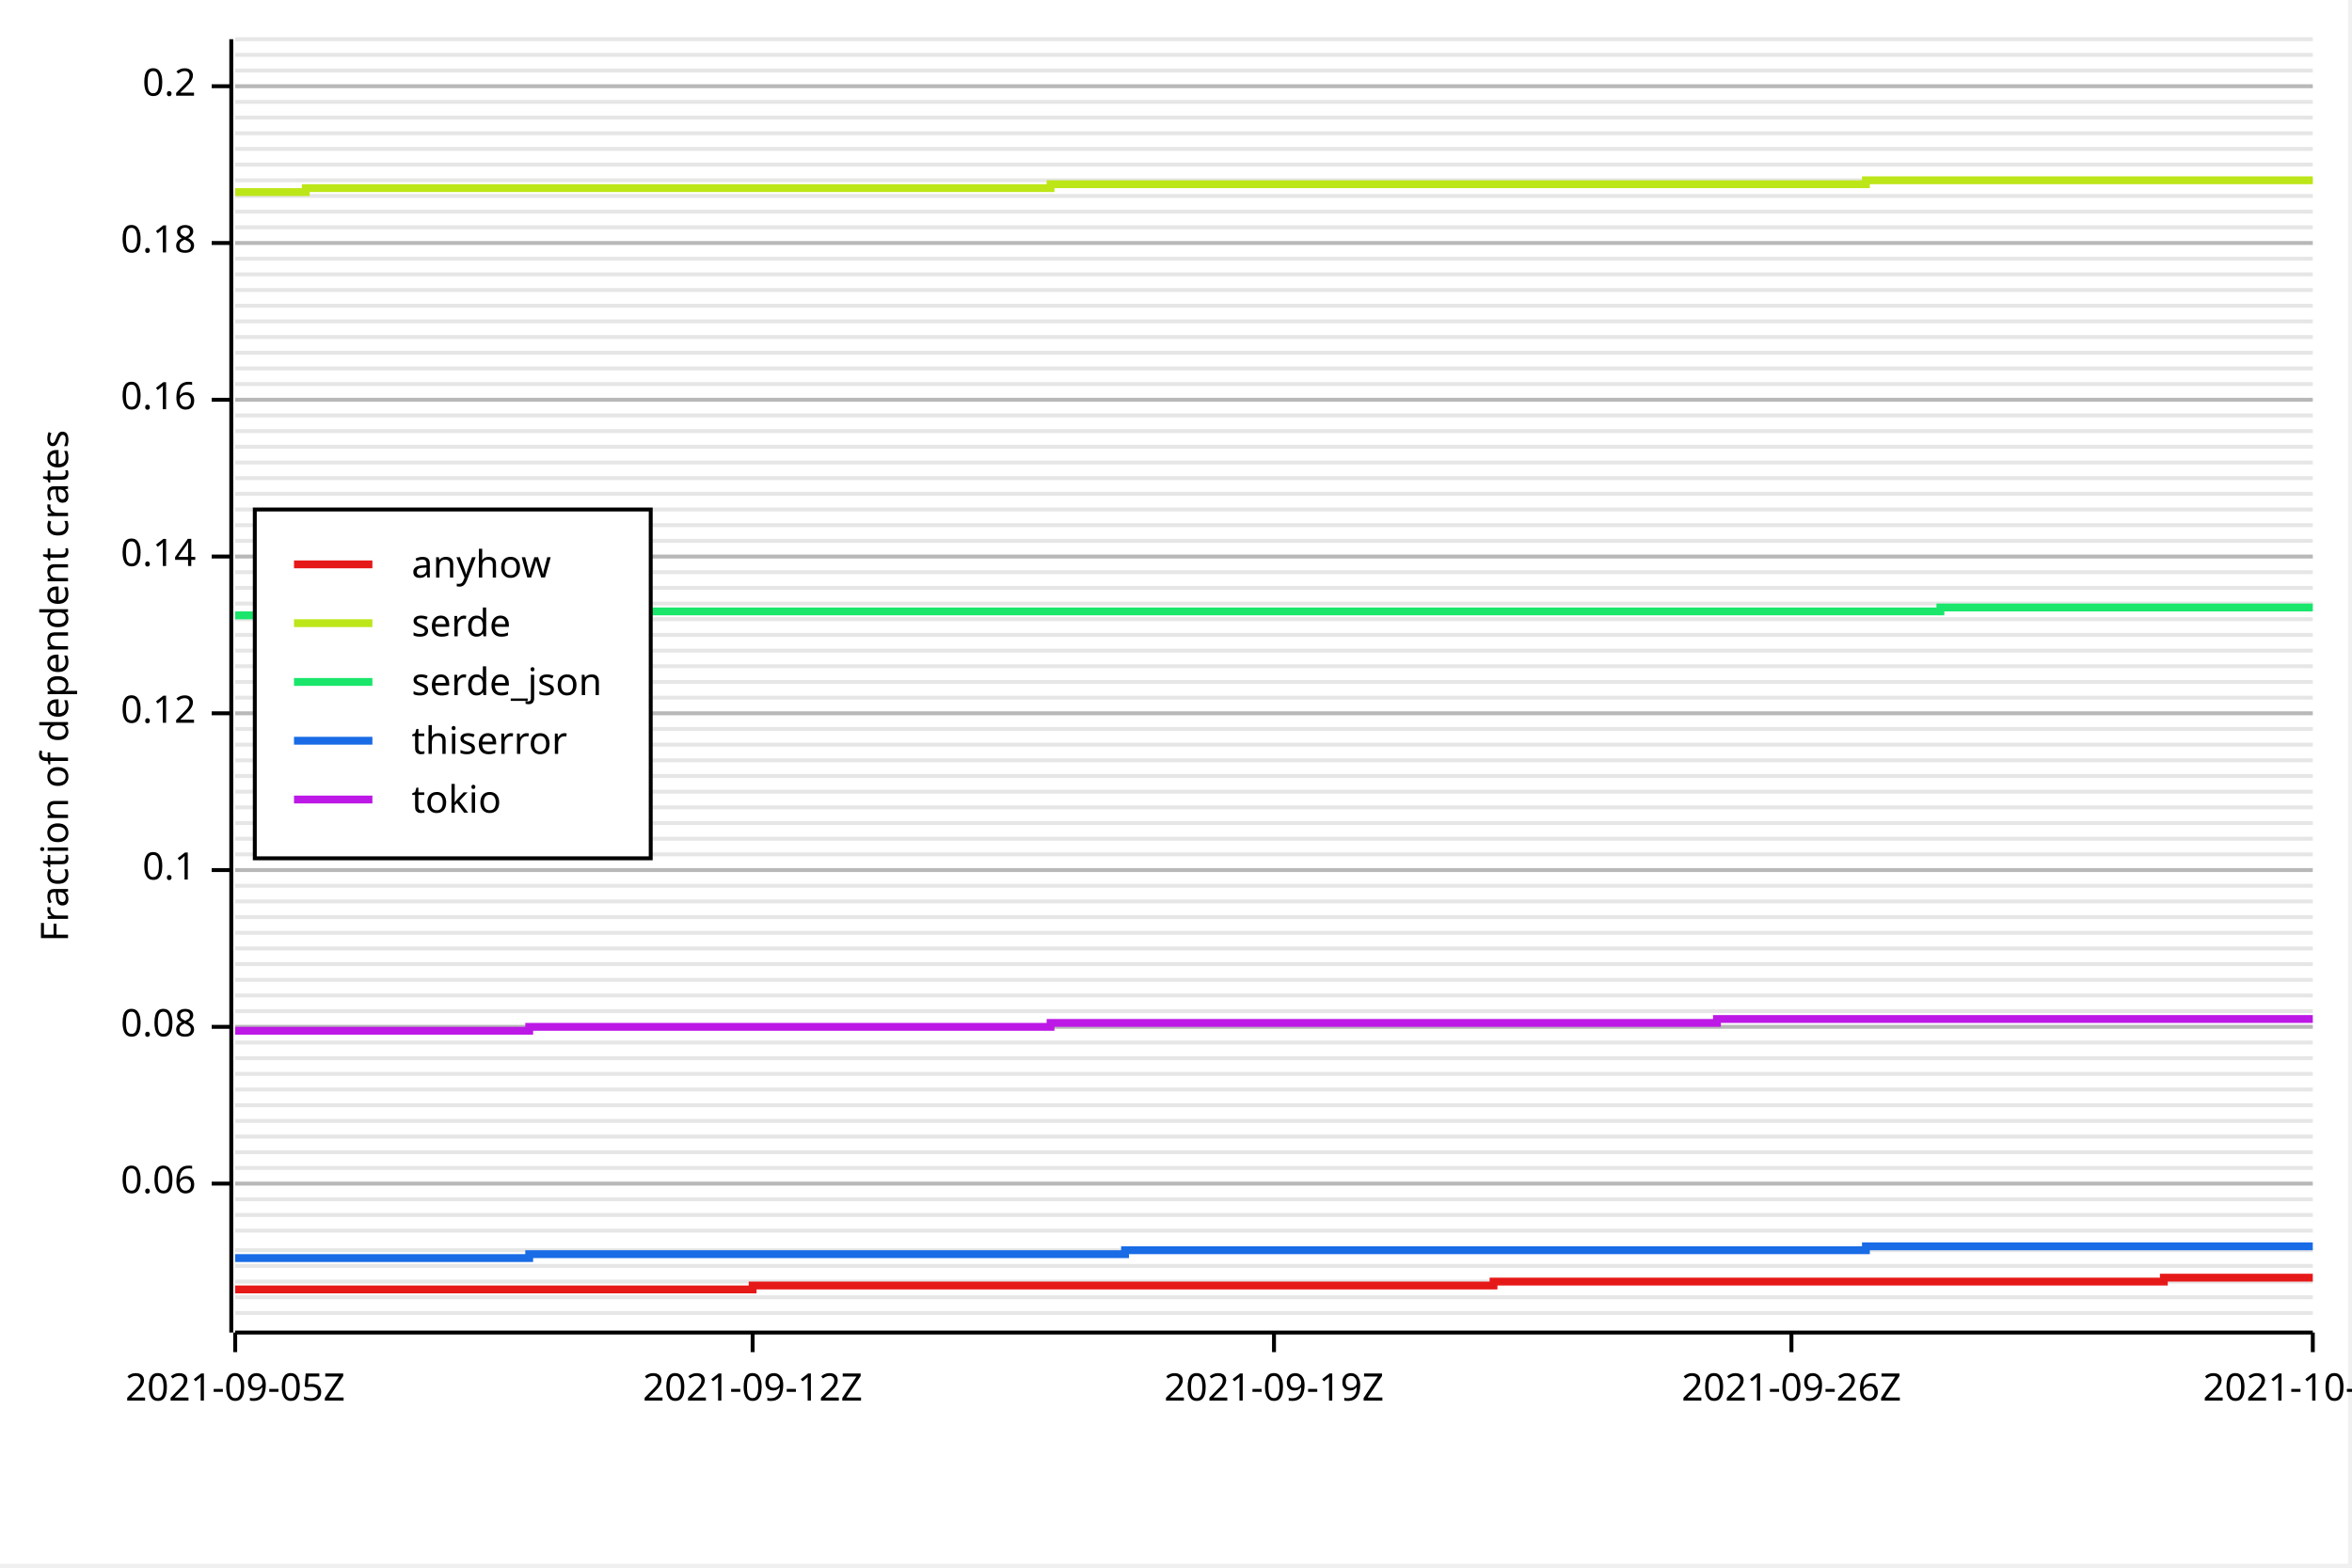
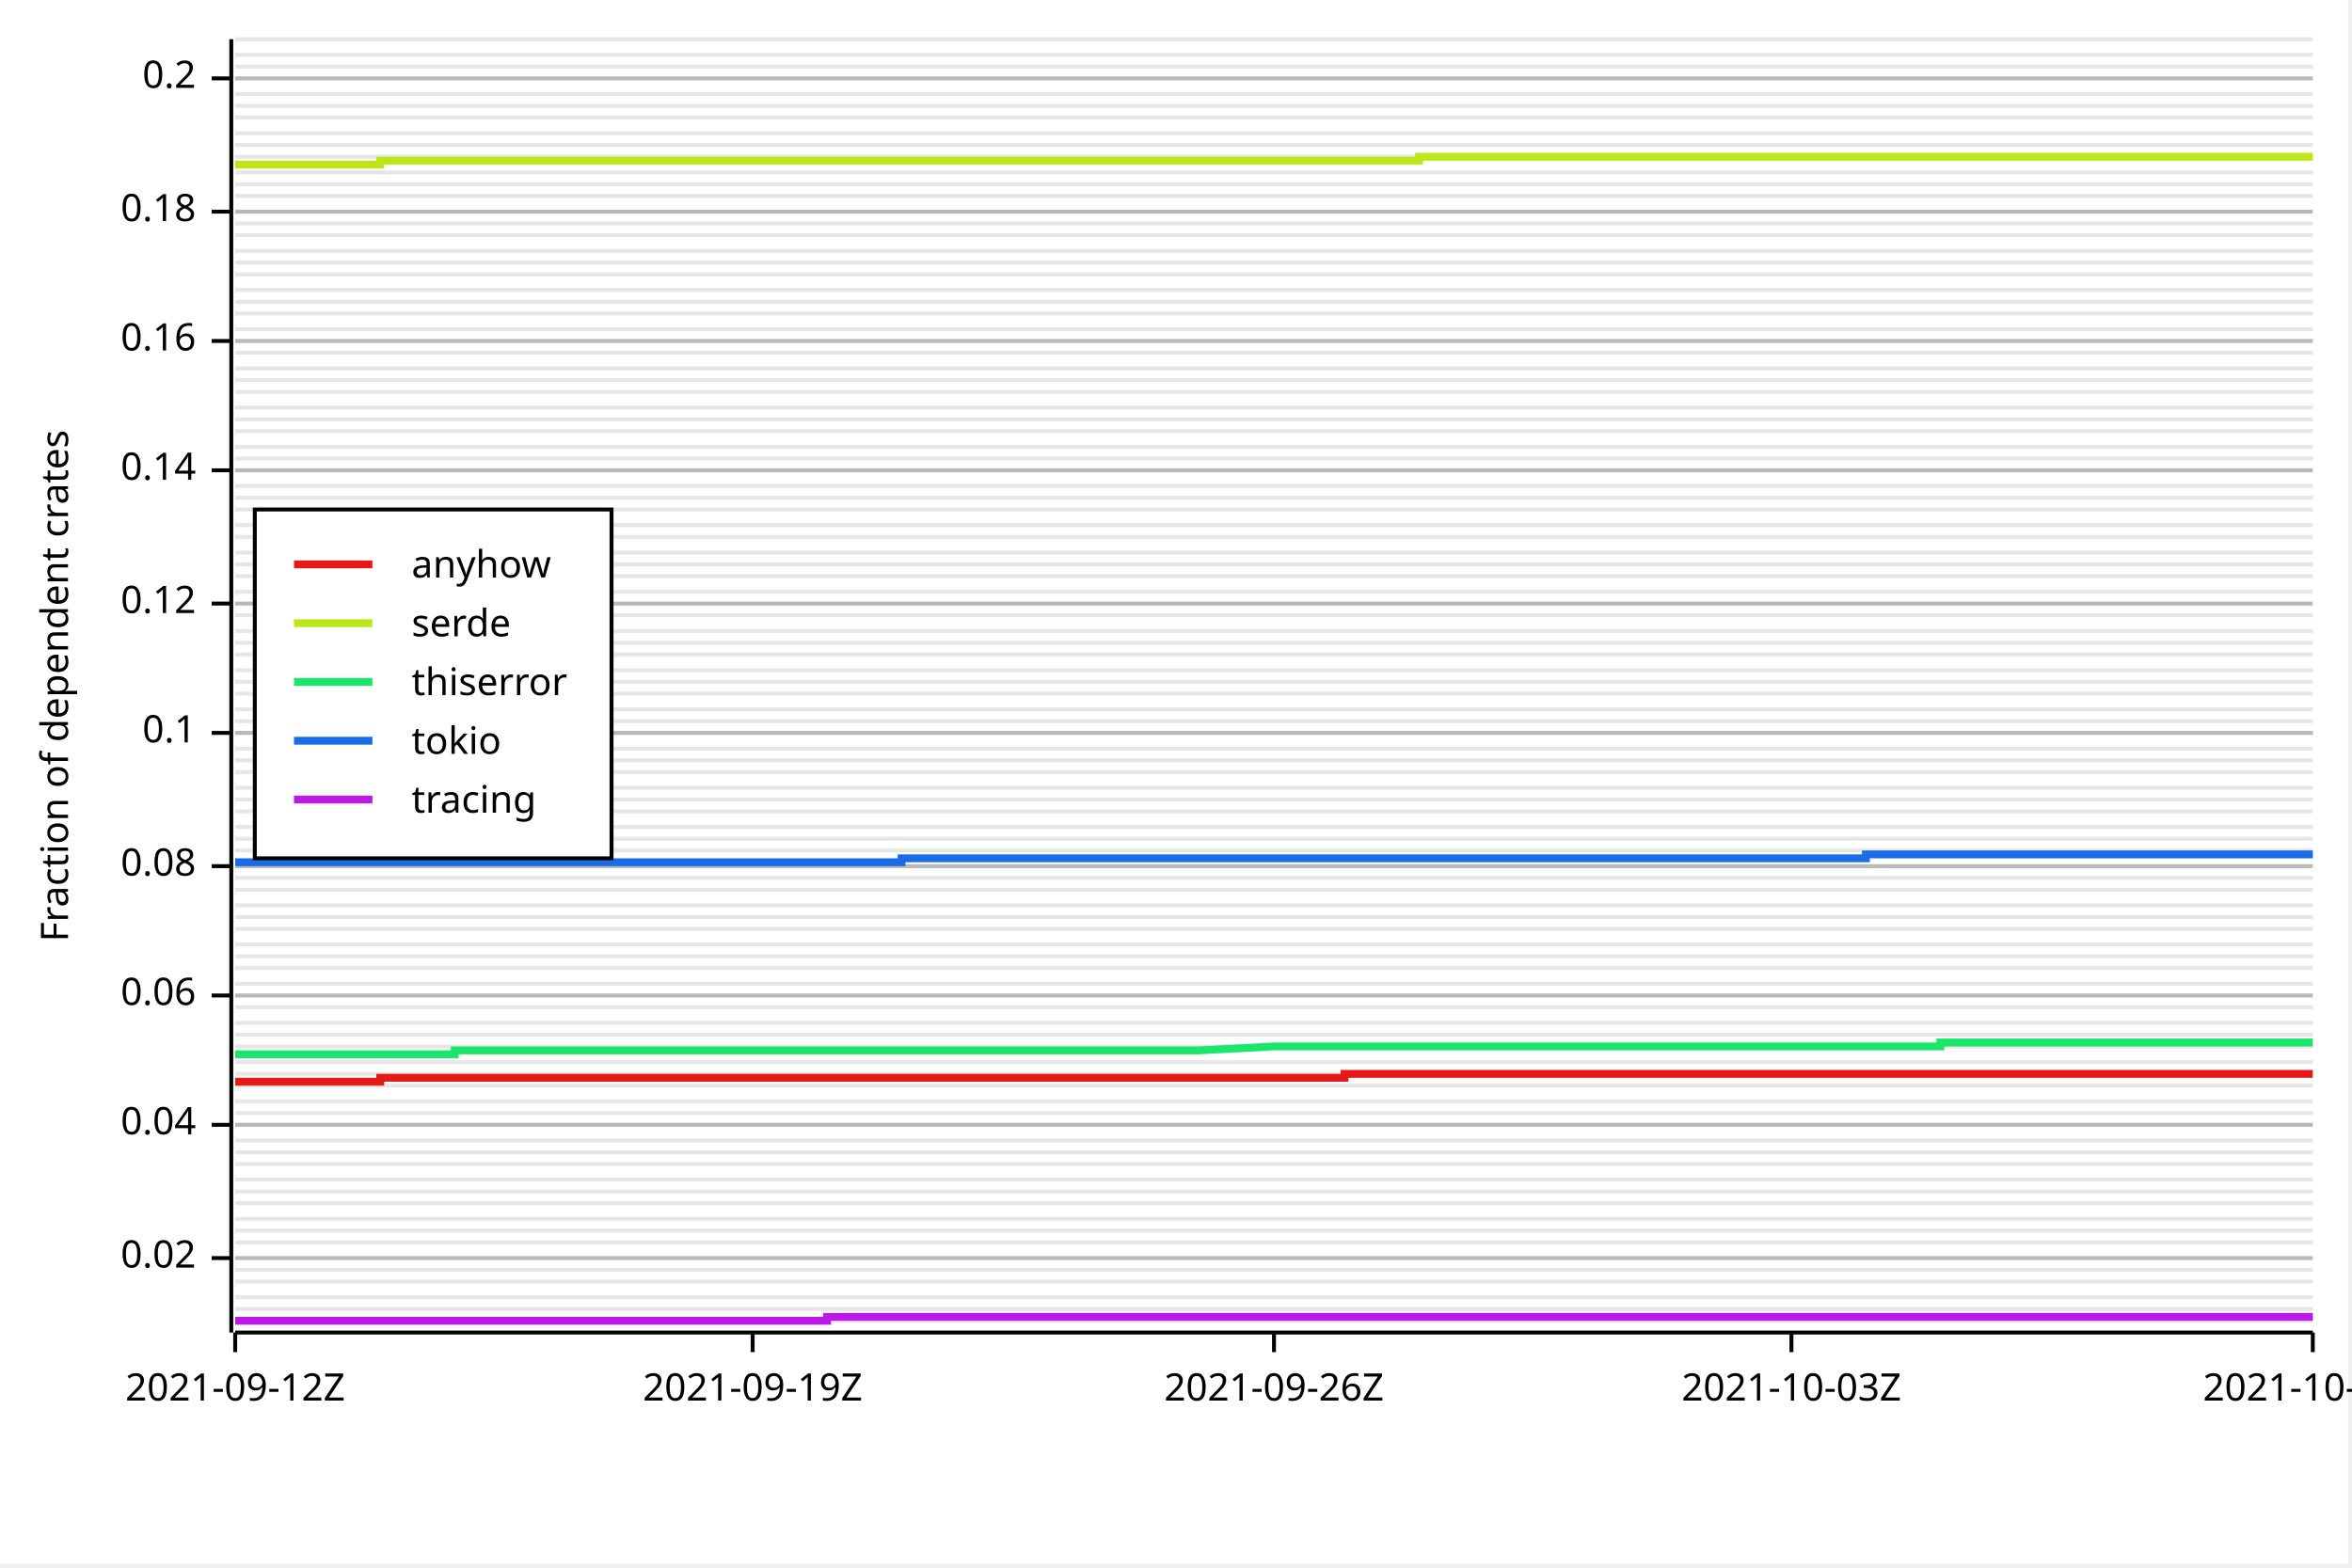
<svg xmlns="http://www.w3.org/2000/svg" width="600" height="400" viewBox="0 0 600 400">
  <rect x="0" y="0" width="599" height="399" opacity="1" fill="#FFFFFF" stroke="none" />
-   <line opacity="0.1" stroke="#000000" stroke-width="1" x1="60" y1="335" x2="590" y2="335" />
+   <line opacity="0.1" stroke="#000000" stroke-width="1" x1="60" y1="337" x2="590" y2="337" />
+   <line opacity="0.1" stroke="#000000" stroke-width="1" x1="60" y1="334" x2="590" y2="334" />
  <line opacity="0.1" stroke="#000000" stroke-width="1" x1="60" y1="331" x2="590" y2="331" />
  <line opacity="0.1" stroke="#000000" stroke-width="1" x1="60" y1="327" x2="590" y2="327" />
-   <line opacity="0.1" stroke="#000000" stroke-width="1" x1="60" y1="323" x2="590" y2="323" />
-   <line opacity="0.1" stroke="#000000" stroke-width="1" x1="60" y1="319" x2="590" y2="319" />
+   <line opacity="0.1" stroke="#000000" stroke-width="1" x1="60" y1="324" x2="590" y2="324" />
+   <line opacity="0.1" stroke="#000000" stroke-width="1" x1="60" y1="321" x2="590" y2="321" />
+   <line opacity="0.1" stroke="#000000" stroke-width="1" x1="60" y1="317" x2="590" y2="317" />
  <line opacity="0.1" stroke="#000000" stroke-width="1" x1="60" y1="314" x2="590" y2="314" />
-   <line opacity="0.1" stroke="#000000" stroke-width="1" x1="60" y1="310" x2="590" y2="310" />
-   <line opacity="0.1" stroke="#000000" stroke-width="1" x1="60" y1="306" x2="590" y2="306" />
-   <line opacity="0.1" stroke="#000000" stroke-width="1" x1="60" y1="302" x2="590" y2="302" />
-   <line opacity="0.1" stroke="#000000" stroke-width="1" x1="60" y1="298" x2="590" y2="298" />
+   <line opacity="0.1" stroke="#000000" stroke-width="1" x1="60" y1="311" x2="590" y2="311" />
+   <line opacity="0.1" stroke="#000000" stroke-width="1" x1="60" y1="307" x2="590" y2="307" />
+   <line opacity="0.1" stroke="#000000" stroke-width="1" x1="60" y1="304" x2="590" y2="304" />
+   <line opacity="0.1" stroke="#000000" stroke-width="1" x1="60" y1="301" x2="590" y2="301" />
+   <line opacity="0.1" stroke="#000000" stroke-width="1" x1="60" y1="297" x2="590" y2="297" />
  <line opacity="0.1" stroke="#000000" stroke-width="1" x1="60" y1="294" x2="590" y2="294" />
-   <line opacity="0.1" stroke="#000000" stroke-width="1" x1="60" y1="290" x2="590" y2="290" />
-   <line opacity="0.1" stroke="#000000" stroke-width="1" x1="60" y1="286" x2="590" y2="286" />
-   <line opacity="0.1" stroke="#000000" stroke-width="1" x1="60" y1="282" x2="590" y2="282" />
-   <line opacity="0.1" stroke="#000000" stroke-width="1" x1="60" y1="278" x2="590" y2="278" />
+   <line opacity="0.1" stroke="#000000" stroke-width="1" x1="60" y1="291" x2="590" y2="291" />
+   <line opacity="0.1" stroke="#000000" stroke-width="1" x1="60" y1="287" x2="590" y2="287" />
+   <line opacity="0.1" stroke="#000000" stroke-width="1" x1="60" y1="284" x2="590" y2="284" />
+   <line opacity="0.1" stroke="#000000" stroke-width="1" x1="60" y1="281" x2="590" y2="281" />
+   <line opacity="0.1" stroke="#000000" stroke-width="1" x1="60" y1="277" x2="590" y2="277" />
  <line opacity="0.1" stroke="#000000" stroke-width="1" x1="60" y1="274" x2="590" y2="274" />
-   <line opacity="0.1" stroke="#000000" stroke-width="1" x1="60" y1="270" x2="590" y2="270" />
-   <line opacity="0.1" stroke="#000000" stroke-width="1" x1="60" y1="266" x2="590" y2="266" />
-   <line opacity="0.1" stroke="#000000" stroke-width="1" x1="60" y1="262" x2="590" y2="262" />
-   <line opacity="0.1" stroke="#000000" stroke-width="1" x1="60" y1="258" x2="590" y2="258" />
+   <line opacity="0.1" stroke="#000000" stroke-width="1" x1="60" y1="271" x2="590" y2="271" />
+   <line opacity="0.1" stroke="#000000" stroke-width="1" x1="60" y1="267" x2="590" y2="267" />
+   <line opacity="0.1" stroke="#000000" stroke-width="1" x1="60" y1="264" x2="590" y2="264" />
+   <line opacity="0.1" stroke="#000000" stroke-width="1" x1="60" y1="261" x2="590" y2="261" />
+   <line opacity="0.1" stroke="#000000" stroke-width="1" x1="60" y1="257" x2="590" y2="257" />
  <line opacity="0.1" stroke="#000000" stroke-width="1" x1="60" y1="254" x2="590" y2="254" />
-   <line opacity="0.1" stroke="#000000" stroke-width="1" x1="60" y1="250" x2="590" y2="250" />
-   <line opacity="0.1" stroke="#000000" stroke-width="1" x1="60" y1="246" x2="590" y2="246" />
-   <line opacity="0.1" stroke="#000000" stroke-width="1" x1="60" y1="242" x2="590" y2="242" />
-   <line opacity="0.1" stroke="#000000" stroke-width="1" x1="60" y1="238" x2="590" y2="238" />
+   <line opacity="0.1" stroke="#000000" stroke-width="1" x1="60" y1="251" x2="590" y2="251" />
+   <line opacity="0.1" stroke="#000000" stroke-width="1" x1="60" y1="247" x2="590" y2="247" />
+   <line opacity="0.1" stroke="#000000" stroke-width="1" x1="60" y1="244" x2="590" y2="244" />
+   <line opacity="0.1" stroke="#000000" stroke-width="1" x1="60" y1="241" x2="590" y2="241" />
+   <line opacity="0.1" stroke="#000000" stroke-width="1" x1="60" y1="237" x2="590" y2="237" />
  <line opacity="0.1" stroke="#000000" stroke-width="1" x1="60" y1="234" x2="590" y2="234" />
-   <line opacity="0.1" stroke="#000000" stroke-width="1" x1="60" y1="230" x2="590" y2="230" />
-   <line opacity="0.1" stroke="#000000" stroke-width="1" x1="60" y1="226" x2="590" y2="226" />
-   <line opacity="0.1" stroke="#000000" stroke-width="1" x1="60" y1="222" x2="590" y2="222" />
-   <line opacity="0.1" stroke="#000000" stroke-width="1" x1="60" y1="218" x2="590" y2="218" />
+   <line opacity="0.1" stroke="#000000" stroke-width="1" x1="60" y1="231" x2="590" y2="231" />
+   <line opacity="0.1" stroke="#000000" stroke-width="1" x1="60" y1="227" x2="590" y2="227" />
+   <line opacity="0.1" stroke="#000000" stroke-width="1" x1="60" y1="224" x2="590" y2="224" />
+   <line opacity="0.1" stroke="#000000" stroke-width="1" x1="60" y1="221" x2="590" y2="221" />
+   <line opacity="0.1" stroke="#000000" stroke-width="1" x1="60" y1="217" x2="590" y2="217" />
  <line opacity="0.1" stroke="#000000" stroke-width="1" x1="60" y1="214" x2="590" y2="214" />
-   <line opacity="0.1" stroke="#000000" stroke-width="1" x1="60" y1="210" x2="590" y2="210" />
-   <line opacity="0.1" stroke="#000000" stroke-width="1" x1="60" y1="206" x2="590" y2="206" />
-   <line opacity="0.1" stroke="#000000" stroke-width="1" x1="60" y1="202" x2="590" y2="202" />
-   <line opacity="0.1" stroke="#000000" stroke-width="1" x1="60" y1="198" x2="590" y2="198" />
+   <line opacity="0.1" stroke="#000000" stroke-width="1" x1="60" y1="211" x2="590" y2="211" />
+   <line opacity="0.1" stroke="#000000" stroke-width="1" x1="60" y1="207" x2="590" y2="207" />
+   <line opacity="0.1" stroke="#000000" stroke-width="1" x1="60" y1="204" x2="590" y2="204" />
+   <line opacity="0.1" stroke="#000000" stroke-width="1" x1="60" y1="201" x2="590" y2="201" />
+   <line opacity="0.1" stroke="#000000" stroke-width="1" x1="60" y1="197" x2="590" y2="197" />
  <line opacity="0.1" stroke="#000000" stroke-width="1" x1="60" y1="194" x2="590" y2="194" />
-   <line opacity="0.1" stroke="#000000" stroke-width="1" x1="60" y1="190" x2="590" y2="190" />
-   <line opacity="0.1" stroke="#000000" stroke-width="1" x1="60" y1="186" x2="590" y2="186" />
-   <line opacity="0.1" stroke="#000000" stroke-width="1" x1="60" y1="182" x2="590" y2="182" />
-   <line opacity="0.1" stroke="#000000" stroke-width="1" x1="60" y1="178" x2="590" y2="178" />
+   <line opacity="0.1" stroke="#000000" stroke-width="1" x1="60" y1="191" x2="590" y2="191" />
+   <line opacity="0.1" stroke="#000000" stroke-width="1" x1="60" y1="187" x2="590" y2="187" />
+   <line opacity="0.1" stroke="#000000" stroke-width="1" x1="60" y1="184" x2="590" y2="184" />
+   <line opacity="0.1" stroke="#000000" stroke-width="1" x1="60" y1="181" x2="590" y2="181" />
+   <line opacity="0.1" stroke="#000000" stroke-width="1" x1="60" y1="177" x2="590" y2="177" />
  <line opacity="0.1" stroke="#000000" stroke-width="1" x1="60" y1="174" x2="590" y2="174" />
-   <line opacity="0.1" stroke="#000000" stroke-width="1" x1="60" y1="170" x2="590" y2="170" />
-   <line opacity="0.1" stroke="#000000" stroke-width="1" x1="60" y1="166" x2="590" y2="166" />
-   <line opacity="0.1" stroke="#000000" stroke-width="1" x1="60" y1="162" x2="590" y2="162" />
-   <line opacity="0.1" stroke="#000000" stroke-width="1" x1="60" y1="158" x2="590" y2="158" />
+   <line opacity="0.1" stroke="#000000" stroke-width="1" x1="60" y1="171" x2="590" y2="171" />
+   <line opacity="0.1" stroke="#000000" stroke-width="1" x1="60" y1="167" x2="590" y2="167" />
+   <line opacity="0.1" stroke="#000000" stroke-width="1" x1="60" y1="164" x2="590" y2="164" />
+   <line opacity="0.1" stroke="#000000" stroke-width="1" x1="60" y1="161" x2="590" y2="161" />
+   <line opacity="0.1" stroke="#000000" stroke-width="1" x1="60" y1="157" x2="590" y2="157" />
  <line opacity="0.1" stroke="#000000" stroke-width="1" x1="60" y1="154" x2="590" y2="154" />
-   <line opacity="0.1" stroke="#000000" stroke-width="1" x1="60" y1="150" x2="590" y2="150" />
-   <line opacity="0.1" stroke="#000000" stroke-width="1" x1="60" y1="146" x2="590" y2="146" />
-   <line opacity="0.1" stroke="#000000" stroke-width="1" x1="60" y1="142" x2="590" y2="142" />
-   <line opacity="0.1" stroke="#000000" stroke-width="1" x1="60" y1="138" x2="590" y2="138" />
+   <line opacity="0.1" stroke="#000000" stroke-width="1" x1="60" y1="151" x2="590" y2="151" />
+   <line opacity="0.1" stroke="#000000" stroke-width="1" x1="60" y1="147" x2="590" y2="147" />
+   <line opacity="0.1" stroke="#000000" stroke-width="1" x1="60" y1="144" x2="590" y2="144" />
+   <line opacity="0.1" stroke="#000000" stroke-width="1" x1="60" y1="141" x2="590" y2="141" />
+   <line opacity="0.1" stroke="#000000" stroke-width="1" x1="60" y1="137" x2="590" y2="137" />
  <line opacity="0.1" stroke="#000000" stroke-width="1" x1="60" y1="134" x2="590" y2="134" />
  <line opacity="0.1" stroke="#000000" stroke-width="1" x1="60" y1="130" x2="590" y2="130" />
-   <line opacity="0.1" stroke="#000000" stroke-width="1" x1="60" y1="126" x2="590" y2="126" />
-   <line opacity="0.1" stroke="#000000" stroke-width="1" x1="60" y1="122" x2="590" y2="122" />
-   <line opacity="0.1" stroke="#000000" stroke-width="1" x1="60" y1="118" x2="590" y2="118" />
+   <line opacity="0.1" stroke="#000000" stroke-width="1" x1="60" y1="127" x2="590" y2="127" />
+   <line opacity="0.1" stroke="#000000" stroke-width="1" x1="60" y1="124" x2="590" y2="124" />
+   <line opacity="0.1" stroke="#000000" stroke-width="1" x1="60" y1="120" x2="590" y2="120" />
+   <line opacity="0.1" stroke="#000000" stroke-width="1" x1="60" y1="117" x2="590" y2="117" />
  <line opacity="0.1" stroke="#000000" stroke-width="1" x1="60" y1="114" x2="590" y2="114" />
  <line opacity="0.1" stroke="#000000" stroke-width="1" x1="60" y1="110" x2="590" y2="110" />
-   <line opacity="0.1" stroke="#000000" stroke-width="1" x1="60" y1="106" x2="590" y2="106" />
-   <line opacity="0.1" stroke="#000000" stroke-width="1" x1="60" y1="102" x2="590" y2="102" />
-   <line opacity="0.1" stroke="#000000" stroke-width="1" x1="60" y1="98" x2="590" y2="98" />
+   <line opacity="0.1" stroke="#000000" stroke-width="1" x1="60" y1="107" x2="590" y2="107" />
+   <line opacity="0.1" stroke="#000000" stroke-width="1" x1="60" y1="104" x2="590" y2="104" />
+   <line opacity="0.1" stroke="#000000" stroke-width="1" x1="60" y1="100" x2="590" y2="100" />
+   <line opacity="0.1" stroke="#000000" stroke-width="1" x1="60" y1="97" x2="590" y2="97" />
  <line opacity="0.1" stroke="#000000" stroke-width="1" x1="60" y1="94" x2="590" y2="94" />
  <line opacity="0.1" stroke="#000000" stroke-width="1" x1="60" y1="90" x2="590" y2="90" />
-   <line opacity="0.1" stroke="#000000" stroke-width="1" x1="60" y1="86" x2="590" y2="86" />
-   <line opacity="0.1" stroke="#000000" stroke-width="1" x1="60" y1="82" x2="590" y2="82" />
-   <line opacity="0.1" stroke="#000000" stroke-width="1" x1="60" y1="78" x2="590" y2="78" />
+   <line opacity="0.1" stroke="#000000" stroke-width="1" x1="60" y1="87" x2="590" y2="87" />
+   <line opacity="0.1" stroke="#000000" stroke-width="1" x1="60" y1="84" x2="590" y2="84" />
+   <line opacity="0.1" stroke="#000000" stroke-width="1" x1="60" y1="80" x2="590" y2="80" />
+   <line opacity="0.1" stroke="#000000" stroke-width="1" x1="60" y1="77" x2="590" y2="77" />
  <line opacity="0.1" stroke="#000000" stroke-width="1" x1="60" y1="74" x2="590" y2="74" />
  <line opacity="0.1" stroke="#000000" stroke-width="1" x1="60" y1="70" x2="590" y2="70" />
-   <line opacity="0.1" stroke="#000000" stroke-width="1" x1="60" y1="66" x2="590" y2="66" />
-   <line opacity="0.1" stroke="#000000" stroke-width="1" x1="60" y1="62" x2="590" y2="62" />
-   <line opacity="0.1" stroke="#000000" stroke-width="1" x1="60" y1="58" x2="590" y2="58" />
+   <line opacity="0.1" stroke="#000000" stroke-width="1" x1="60" y1="67" x2="590" y2="67" />
+   <line opacity="0.1" stroke="#000000" stroke-width="1" x1="60" y1="64" x2="590" y2="64" />
+   <line opacity="0.1" stroke="#000000" stroke-width="1" x1="60" y1="60" x2="590" y2="60" />
+   <line opacity="0.1" stroke="#000000" stroke-width="1" x1="60" y1="57" x2="590" y2="57" />
  <line opacity="0.1" stroke="#000000" stroke-width="1" x1="60" y1="54" x2="590" y2="54" />
  <line opacity="0.1" stroke="#000000" stroke-width="1" x1="60" y1="50" x2="590" y2="50" />
-   <line opacity="0.1" stroke="#000000" stroke-width="1" x1="60" y1="46" x2="590" y2="46" />
-   <line opacity="0.1" stroke="#000000" stroke-width="1" x1="60" y1="42" x2="590" y2="42" />
-   <line opacity="0.1" stroke="#000000" stroke-width="1" x1="60" y1="38" x2="590" y2="38" />
+   <line opacity="0.1" stroke="#000000" stroke-width="1" x1="60" y1="47" x2="590" y2="47" />
+   <line opacity="0.1" stroke="#000000" stroke-width="1" x1="60" y1="44" x2="590" y2="44" />
+   <line opacity="0.1" stroke="#000000" stroke-width="1" x1="60" y1="40" x2="590" y2="40" />
+   <line opacity="0.1" stroke="#000000" stroke-width="1" x1="60" y1="37" x2="590" y2="37" />
  <line opacity="0.1" stroke="#000000" stroke-width="1" x1="60" y1="34" x2="590" y2="34" />
  <line opacity="0.1" stroke="#000000" stroke-width="1" x1="60" y1="30" x2="590" y2="30" />
-   <line opacity="0.1" stroke="#000000" stroke-width="1" x1="60" y1="26" x2="590" y2="26" />
-   <line opacity="0.1" stroke="#000000" stroke-width="1" x1="60" y1="22" x2="590" y2="22" />
-   <line opacity="0.1" stroke="#000000" stroke-width="1" x1="60" y1="18" x2="590" y2="18" />
+   <line opacity="0.1" stroke="#000000" stroke-width="1" x1="60" y1="27" x2="590" y2="27" />
+   <line opacity="0.1" stroke="#000000" stroke-width="1" x1="60" y1="24" x2="590" y2="24" />
+   <line opacity="0.1" stroke="#000000" stroke-width="1" x1="60" y1="20" x2="590" y2="20" />
+   <line opacity="0.1" stroke="#000000" stroke-width="1" x1="60" y1="17" x2="590" y2="17" />
  <line opacity="0.1" stroke="#000000" stroke-width="1" x1="60" y1="14" x2="590" y2="14" />
  <line opacity="0.1" stroke="#000000" stroke-width="1" x1="60" y1="10" x2="590" y2="10" />
  <text x="10" y="175" dy="0.76em" text-anchor="middle" font-family="sans-serif" font-size="9.677" opacity="1" fill="#000000" transform="rotate(270, 10, 175)">
Fraction of dependent crates
</text>
-   <line opacity="0.2" stroke="#000000" stroke-width="1" x1="60" y1="302" x2="590" y2="302" />
-   <line opacity="0.2" stroke="#000000" stroke-width="1" x1="60" y1="262" x2="590" y2="262" />
-   <line opacity="0.2" stroke="#000000" stroke-width="1" x1="60" y1="222" x2="590" y2="222" />
-   <line opacity="0.2" stroke="#000000" stroke-width="1" x1="60" y1="182" x2="590" y2="182" />
-   <line opacity="0.2" stroke="#000000" stroke-width="1" x1="60" y1="142" x2="590" y2="142" />
-   <line opacity="0.2" stroke="#000000" stroke-width="1" x1="60" y1="102" x2="590" y2="102" />
-   <line opacity="0.2" stroke="#000000" stroke-width="1" x1="60" y1="62" x2="590" y2="62" />
-   <line opacity="0.2" stroke="#000000" stroke-width="1" x1="60" y1="22" x2="590" y2="22" />
+   <line opacity="0.2" stroke="#000000" stroke-width="1" x1="60" y1="321" x2="590" y2="321" />
+   <line opacity="0.2" stroke="#000000" stroke-width="1" x1="60" y1="287" x2="590" y2="287" />
+   <line opacity="0.2" stroke="#000000" stroke-width="1" x1="60" y1="254" x2="590" y2="254" />
+   <line opacity="0.2" stroke="#000000" stroke-width="1" x1="60" y1="221" x2="590" y2="221" />
+   <line opacity="0.2" stroke="#000000" stroke-width="1" x1="60" y1="187" x2="590" y2="187" />
+   <line opacity="0.2" stroke="#000000" stroke-width="1" x1="60" y1="154" x2="590" y2="154" />
+   <line opacity="0.2" stroke="#000000" stroke-width="1" x1="60" y1="120" x2="590" y2="120" />
+   <line opacity="0.2" stroke="#000000" stroke-width="1" x1="60" y1="87" x2="590" y2="87" />
+   <line opacity="0.2" stroke="#000000" stroke-width="1" x1="60" y1="54" x2="590" y2="54" />
+   <line opacity="0.2" stroke="#000000" stroke-width="1" x1="60" y1="20" x2="590" y2="20" />
  <polyline fill="none" opacity="1" stroke="#000000" stroke-width="1" points="59,10 59,340 " />
-   <text x="50" y="302" dy="0.5ex" text-anchor="end" font-family="sans-serif" font-size="9.677" opacity="1" fill="#000000">
+   <text x="50" y="321" dy="0.5ex" text-anchor="end" font-family="sans-serif" font-size="9.677" opacity="1" fill="#000000">
+ 0.02
+ </text>
+   <polyline fill="none" opacity="1" stroke="#000000" stroke-width="1" points="54,321 59,321 " />
+   <text x="50" y="287" dy="0.5ex" text-anchor="end" font-family="sans-serif" font-size="9.677" opacity="1" fill="#000000">
+ 0.04
+ </text>
+   <polyline fill="none" opacity="1" stroke="#000000" stroke-width="1" points="54,287 59,287 " />
+   <text x="50" y="254" dy="0.5ex" text-anchor="end" font-family="sans-serif" font-size="9.677" opacity="1" fill="#000000">
0.06
</text>
-   <polyline fill="none" opacity="1" stroke="#000000" stroke-width="1" points="54,302 59,302 " />
-   <text x="50" y="262" dy="0.5ex" text-anchor="end" font-family="sans-serif" font-size="9.677" opacity="1" fill="#000000">
+   <polyline fill="none" opacity="1" stroke="#000000" stroke-width="1" points="54,254 59,254 " />
+   <text x="50" y="221" dy="0.5ex" text-anchor="end" font-family="sans-serif" font-size="9.677" opacity="1" fill="#000000">
0.08
</text>
-   <polyline fill="none" opacity="1" stroke="#000000" stroke-width="1" points="54,262 59,262 " />
-   <text x="50" y="222" dy="0.5ex" text-anchor="end" font-family="sans-serif" font-size="9.677" opacity="1" fill="#000000">
+   <polyline fill="none" opacity="1" stroke="#000000" stroke-width="1" points="54,221 59,221 " />
+   <text x="50" y="187" dy="0.5ex" text-anchor="end" font-family="sans-serif" font-size="9.677" opacity="1" fill="#000000">
0.1
</text>
-   <polyline fill="none" opacity="1" stroke="#000000" stroke-width="1" points="54,222 59,222 " />
-   <text x="50" y="182" dy="0.5ex" text-anchor="end" font-family="sans-serif" font-size="9.677" opacity="1" fill="#000000">
+   <polyline fill="none" opacity="1" stroke="#000000" stroke-width="1" points="54,187 59,187 " />
+   <text x="50" y="154" dy="0.5ex" text-anchor="end" font-family="sans-serif" font-size="9.677" opacity="1" fill="#000000">
0.12
</text>
-   <polyline fill="none" opacity="1" stroke="#000000" stroke-width="1" points="54,182 59,182 " />
-   <text x="50" y="142" dy="0.5ex" text-anchor="end" font-family="sans-serif" font-size="9.677" opacity="1" fill="#000000">
+   <polyline fill="none" opacity="1" stroke="#000000" stroke-width="1" points="54,154 59,154 " />
+   <text x="50" y="120" dy="0.5ex" text-anchor="end" font-family="sans-serif" font-size="9.677" opacity="1" fill="#000000">
0.14
</text>
-   <polyline fill="none" opacity="1" stroke="#000000" stroke-width="1" points="54,142 59,142 " />
-   <text x="50" y="102" dy="0.5ex" text-anchor="end" font-family="sans-serif" font-size="9.677" opacity="1" fill="#000000">
+   <polyline fill="none" opacity="1" stroke="#000000" stroke-width="1" points="54,120 59,120 " />
+   <text x="50" y="87" dy="0.5ex" text-anchor="end" font-family="sans-serif" font-size="9.677" opacity="1" fill="#000000">
0.16
</text>
-   <polyline fill="none" opacity="1" stroke="#000000" stroke-width="1" points="54,102 59,102 " />
-   <text x="50" y="62" dy="0.5ex" text-anchor="end" font-family="sans-serif" font-size="9.677" opacity="1" fill="#000000">
+   <polyline fill="none" opacity="1" stroke="#000000" stroke-width="1" points="54,87 59,87 " />
+   <text x="50" y="54" dy="0.5ex" text-anchor="end" font-family="sans-serif" font-size="9.677" opacity="1" fill="#000000">
0.18
</text>
-   <polyline fill="none" opacity="1" stroke="#000000" stroke-width="1" points="54,62 59,62 " />
-   <text x="50" y="22" dy="0.5ex" text-anchor="end" font-family="sans-serif" font-size="9.677" opacity="1" fill="#000000">
+   <polyline fill="none" opacity="1" stroke="#000000" stroke-width="1" points="54,54 59,54 " />
+   <text x="50" y="20" dy="0.5ex" text-anchor="end" font-family="sans-serif" font-size="9.677" opacity="1" fill="#000000">
0.2
</text>
-   <polyline fill="none" opacity="1" stroke="#000000" stroke-width="1" points="54,22 59,22 " />
+   <polyline fill="none" opacity="1" stroke="#000000" stroke-width="1" points="54,20 59,20 " />
  <polyline fill="none" opacity="1" stroke="#000000" stroke-width="1" points="60,340 590,340 " />
  <text x="60" y="350" dy="0.76em" text-anchor="middle" font-family="sans-serif" font-size="9.677" opacity="1" fill="#000000">
- 2021-09-05Z
+ 2021-09-12Z
</text>
  <polyline fill="none" opacity="1" stroke="#000000" stroke-width="1" points="60,340 60,345 " />
  <text x="192" y="350" dy="0.76em" text-anchor="middle" font-family="sans-serif" font-size="9.677" opacity="1" fill="#000000">
- 2021-09-12Z
+ 2021-09-19Z
</text>
  <polyline fill="none" opacity="1" stroke="#000000" stroke-width="1" points="192,340 192,345 " />
  <text x="325" y="350" dy="0.76em" text-anchor="middle" font-family="sans-serif" font-size="9.677" opacity="1" fill="#000000">
- 2021-09-19Z
+ 2021-09-26Z
</text>
  <polyline fill="none" opacity="1" stroke="#000000" stroke-width="1" points="325,340 325,345 " />
  <text x="457" y="350" dy="0.76em" text-anchor="middle" font-family="sans-serif" font-size="9.677" opacity="1" fill="#000000">
- 2021-09-26Z
+ 2021-10-03Z
</text>
  <polyline fill="none" opacity="1" stroke="#000000" stroke-width="1" points="457,340 457,345 " />
  <text x="590" y="350" dy="0.76em" text-anchor="middle" font-family="sans-serif" font-size="9.677" opacity="1" fill="#000000">
- 2021-10-03Z
+ 2021-10-10Z
</text>
  <polyline fill="none" opacity="1" stroke="#000000" stroke-width="1" points="590,340 590,345 " />
-   <polyline fill="none" opacity="1" stroke="#E61919" stroke-width="2" points="60,329 60,329 78,329 78,329 97,329 97,329 116,329 116,329 135,329 135,329 154,329 154,329 173,329 173,329 192,329 192,328 211,328 211,328 230,328 230,328 249,328 249,328 268,328 268,328 287,328 287,328 306,328 306,328 325,328 325,328 343,328 343,328 362,328 362,328 381,328 381,327 400,327 400,327 419,327 419,327 438,327 438,327 457,327 476,327 476,327 495,327 495,327 514,327 533,327 533,327 552,327 552,326 571,326 571,326 590,326 " />
-   <polyline fill="none" opacity="1" stroke="#BDE619" stroke-width="2" points="60,49 60,49 78,49 78,48 97,48 97,48 116,48 116,48 135,48 135,48 154,48 154,48 173,48 173,48 192,48 192,48 211,48 211,48 230,48 230,48 249,48 249,48 268,48 268,47 287,47 287,47 306,47 306,47 325,47 325,47 343,47 343,47 362,47 362,47 381,47 381,47 400,47 400,47 419,47 419,47 438,47 438,47 457,47 476,47 476,46 495,46 495,46 514,46 533,46 533,46 552,46 552,46 571,46 571,46 590,46 " />
-   <polyline fill="none" opacity="1" stroke="#19E66B" stroke-width="2" points="60,157 60,157 78,157 78,157 97,157 97,157 116,157 116,157 135,157 135,157 154,157 154,156 173,156 173,156 192,156 192,156 211,156 211,156 230,156 230,156 249,156 249,156 268,156 268,156 287,156 287,156 306,156 306,156 325,156 325,156 343,156 343,156 362,156 362,156 381,156 381,156 400,156 400,156 419,156 419,156 438,156 438,156 457,156 476,156 476,156 495,156 495,155 514,155 533,155 533,155 552,155 552,155 571,155 571,155 590,155 " />
-   <polyline fill="none" opacity="1" stroke="#196BE6" stroke-width="2" points="60,321 60,321 78,321 78,321 97,321 97,321 116,321 116,321 135,321 135,320 154,320 154,320 173,320 173,320 192,320 192,320 211,320 211,320 230,320 230,320 249,320 249,320 268,320 268,320 287,320 287,319 306,319 306,319 325,319 325,319 343,319 343,319 362,319 362,319 381,319 381,319 400,319 400,319 419,319 419,319 438,319 438,319 457,319 476,319 476,318 495,318 495,318 514,318 533,318 533,318 552,318 552,318 571,318 571,318 590,318 " />
-   <polyline fill="none" opacity="1" stroke="#BD19E6" stroke-width="2" points="60,263 60,263 78,263 78,263 97,263 97,263 116,263 116,263 135,263 135,262 154,262 154,262 173,262 173,262 192,262 192,262 211,262 211,262 230,262 230,262 249,262 249,262 268,262 268,261 287,261 287,261 306,261 306,261 325,261 325,261 343,261 343,261 362,261 362,261 381,261 381,261 400,261 400,261 419,261 419,261 438,261 438,260 457,260 476,260 476,260 495,260 495,260 514,260 533,260 533,260 552,260 552,260 571,260 571,260 590,260 " />
-   <rect x="65" y="130" width="101" height="89" opacity="1" fill="#FFFFFF" stroke="none" />
-   <rect x="65" y="130" width="101" height="89" opacity="1" fill="none" stroke="#000000" />
+   <polyline fill="none" opacity="1" stroke="#E61919" stroke-width="2" points="60,276 60,276 78,276 78,276 97,276 97,275 116,275 116,275 135,275 135,275 154,275 154,275 173,275 173,275 192,275 192,275 211,275 211,275 230,275 230,275 249,275 249,275 268,275 268,275 287,275 287,275 306,275 306,275 325,275 343,275 343,274 362,274 362,274 381,274 400,274 400,274 419,274 419,274 438,274 438,274 457,274 457,274 476,274 476,274 495,274 495,274 514,274 533,274 533,274 552,274 552,274 571,274 571,274 590,274 " />
+   <polyline fill="none" opacity="1" stroke="#BDE619" stroke-width="2" points="60,42 60,42 78,42 78,42 97,42 97,41 116,41 116,41 135,41 135,41 154,41 154,41 173,41 173,41 192,41 192,41 211,41 211,41 230,41 230,41 249,41 249,41 268,41 268,41 287,41 287,41 306,41 306,41 325,41 343,41 343,41 362,41 362,40 381,40 400,40 400,40 419,40 419,40 438,40 438,40 457,40 457,40 476,40 476,40 495,40 495,40 514,40 533,40 533,40 552,40 552,40 571,40 571,40 590,40 " />
+   <polyline fill="none" opacity="1" stroke="#19E66B" stroke-width="2" points="60,269 60,269 78,269 78,269 97,269 97,269 116,269 116,268 135,268 135,268 154,268 154,268 173,268 173,268 192,268 192,268 211,268 211,268 230,268 230,268 249,268 249,268 268,268 268,268 287,268 287,268 306,268 306,268 325,267 343,267 343,267 362,267 362,267 381,267 400,267 400,267 419,267 419,267 438,267 438,267 457,267 457,267 476,267 476,267 495,267 495,266 514,266 533,266 533,266 552,266 552,266 571,266 571,266 590,266 " />
+   <polyline fill="none" opacity="1" stroke="#196BE6" stroke-width="2" points="60,220 60,220 78,220 78,220 97,220 97,220 116,220 116,220 135,220 135,220 154,220 154,220 173,220 173,220 192,220 192,220 211,220 211,220 230,220 230,219 249,219 249,219 268,219 268,219 287,219 287,219 306,219 306,219 325,219 343,219 343,219 362,219 362,219 381,219 400,219 400,219 419,219 419,219 438,219 438,219 457,219 457,219 476,219 476,218 495,218 495,218 514,218 533,218 533,218 552,218 552,218 571,218 571,218 590,218 " />
+   <polyline fill="none" opacity="1" stroke="#BD19E6" stroke-width="2" points="60,337 60,337 78,337 78,337 97,337 97,337 116,337 116,337 135,337 135,337 154,337 154,337 173,337 173,337 192,337 192,337 211,337 211,336 230,336 230,336 249,336 249,336 268,336 268,336 287,336 287,336 306,336 306,336 325,336 343,336 343,336 362,336 362,336 381,336 400,336 400,336 419,336 419,336 438,336 438,336 457,336 457,336 476,336 476,336 495,336 495,336 514,336 533,336 533,336 552,336 552,336 571,336 571,336 590,336 " />
+   <rect x="65" y="130" width="91" height="89" opacity="1" fill="#FFFFFF" stroke="none" />
+   <rect x="65" y="130" width="91" height="89" opacity="1" fill="none" stroke="#000000" />
  <text x="105" y="140" dy="0.76em" text-anchor="start" font-family="sans-serif" font-size="9.677" opacity="1" fill="#000000">
anyhow
</text>
  <text x="105" y="155" dy="0.76em" text-anchor="start" font-family="sans-serif" font-size="9.677" opacity="1" fill="#000000">
serde
</text>
  <text x="105" y="170" dy="0.76em" text-anchor="start" font-family="sans-serif" font-size="9.677" opacity="1" fill="#000000">
- serde_json
+ thiserror
</text>
  <text x="105" y="185" dy="0.76em" text-anchor="start" font-family="sans-serif" font-size="9.677" opacity="1" fill="#000000">
- thiserror
+ tokio
</text>
  <text x="105" y="200" dy="0.76em" text-anchor="start" font-family="sans-serif" font-size="9.677" opacity="1" fill="#000000">
- tokio
+ tracing
</text>
  <polyline fill="none" opacity="1" stroke="#E61919" stroke-width="2" points="75,144 95,144 " />
  <polyline fill="none" opacity="1" stroke="#BDE619" stroke-width="2" points="75,159 95,159 " />
  <polyline fill="none" opacity="1" stroke="#19E66B" stroke-width="2" points="75,174 95,174 " />
  <polyline fill="none" opacity="1" stroke="#196BE6" stroke-width="2" points="75,189 95,189 " />
  <polyline fill="none" opacity="1" stroke="#BD19E6" stroke-width="2" points="75,204 95,204 " />
</svg>
